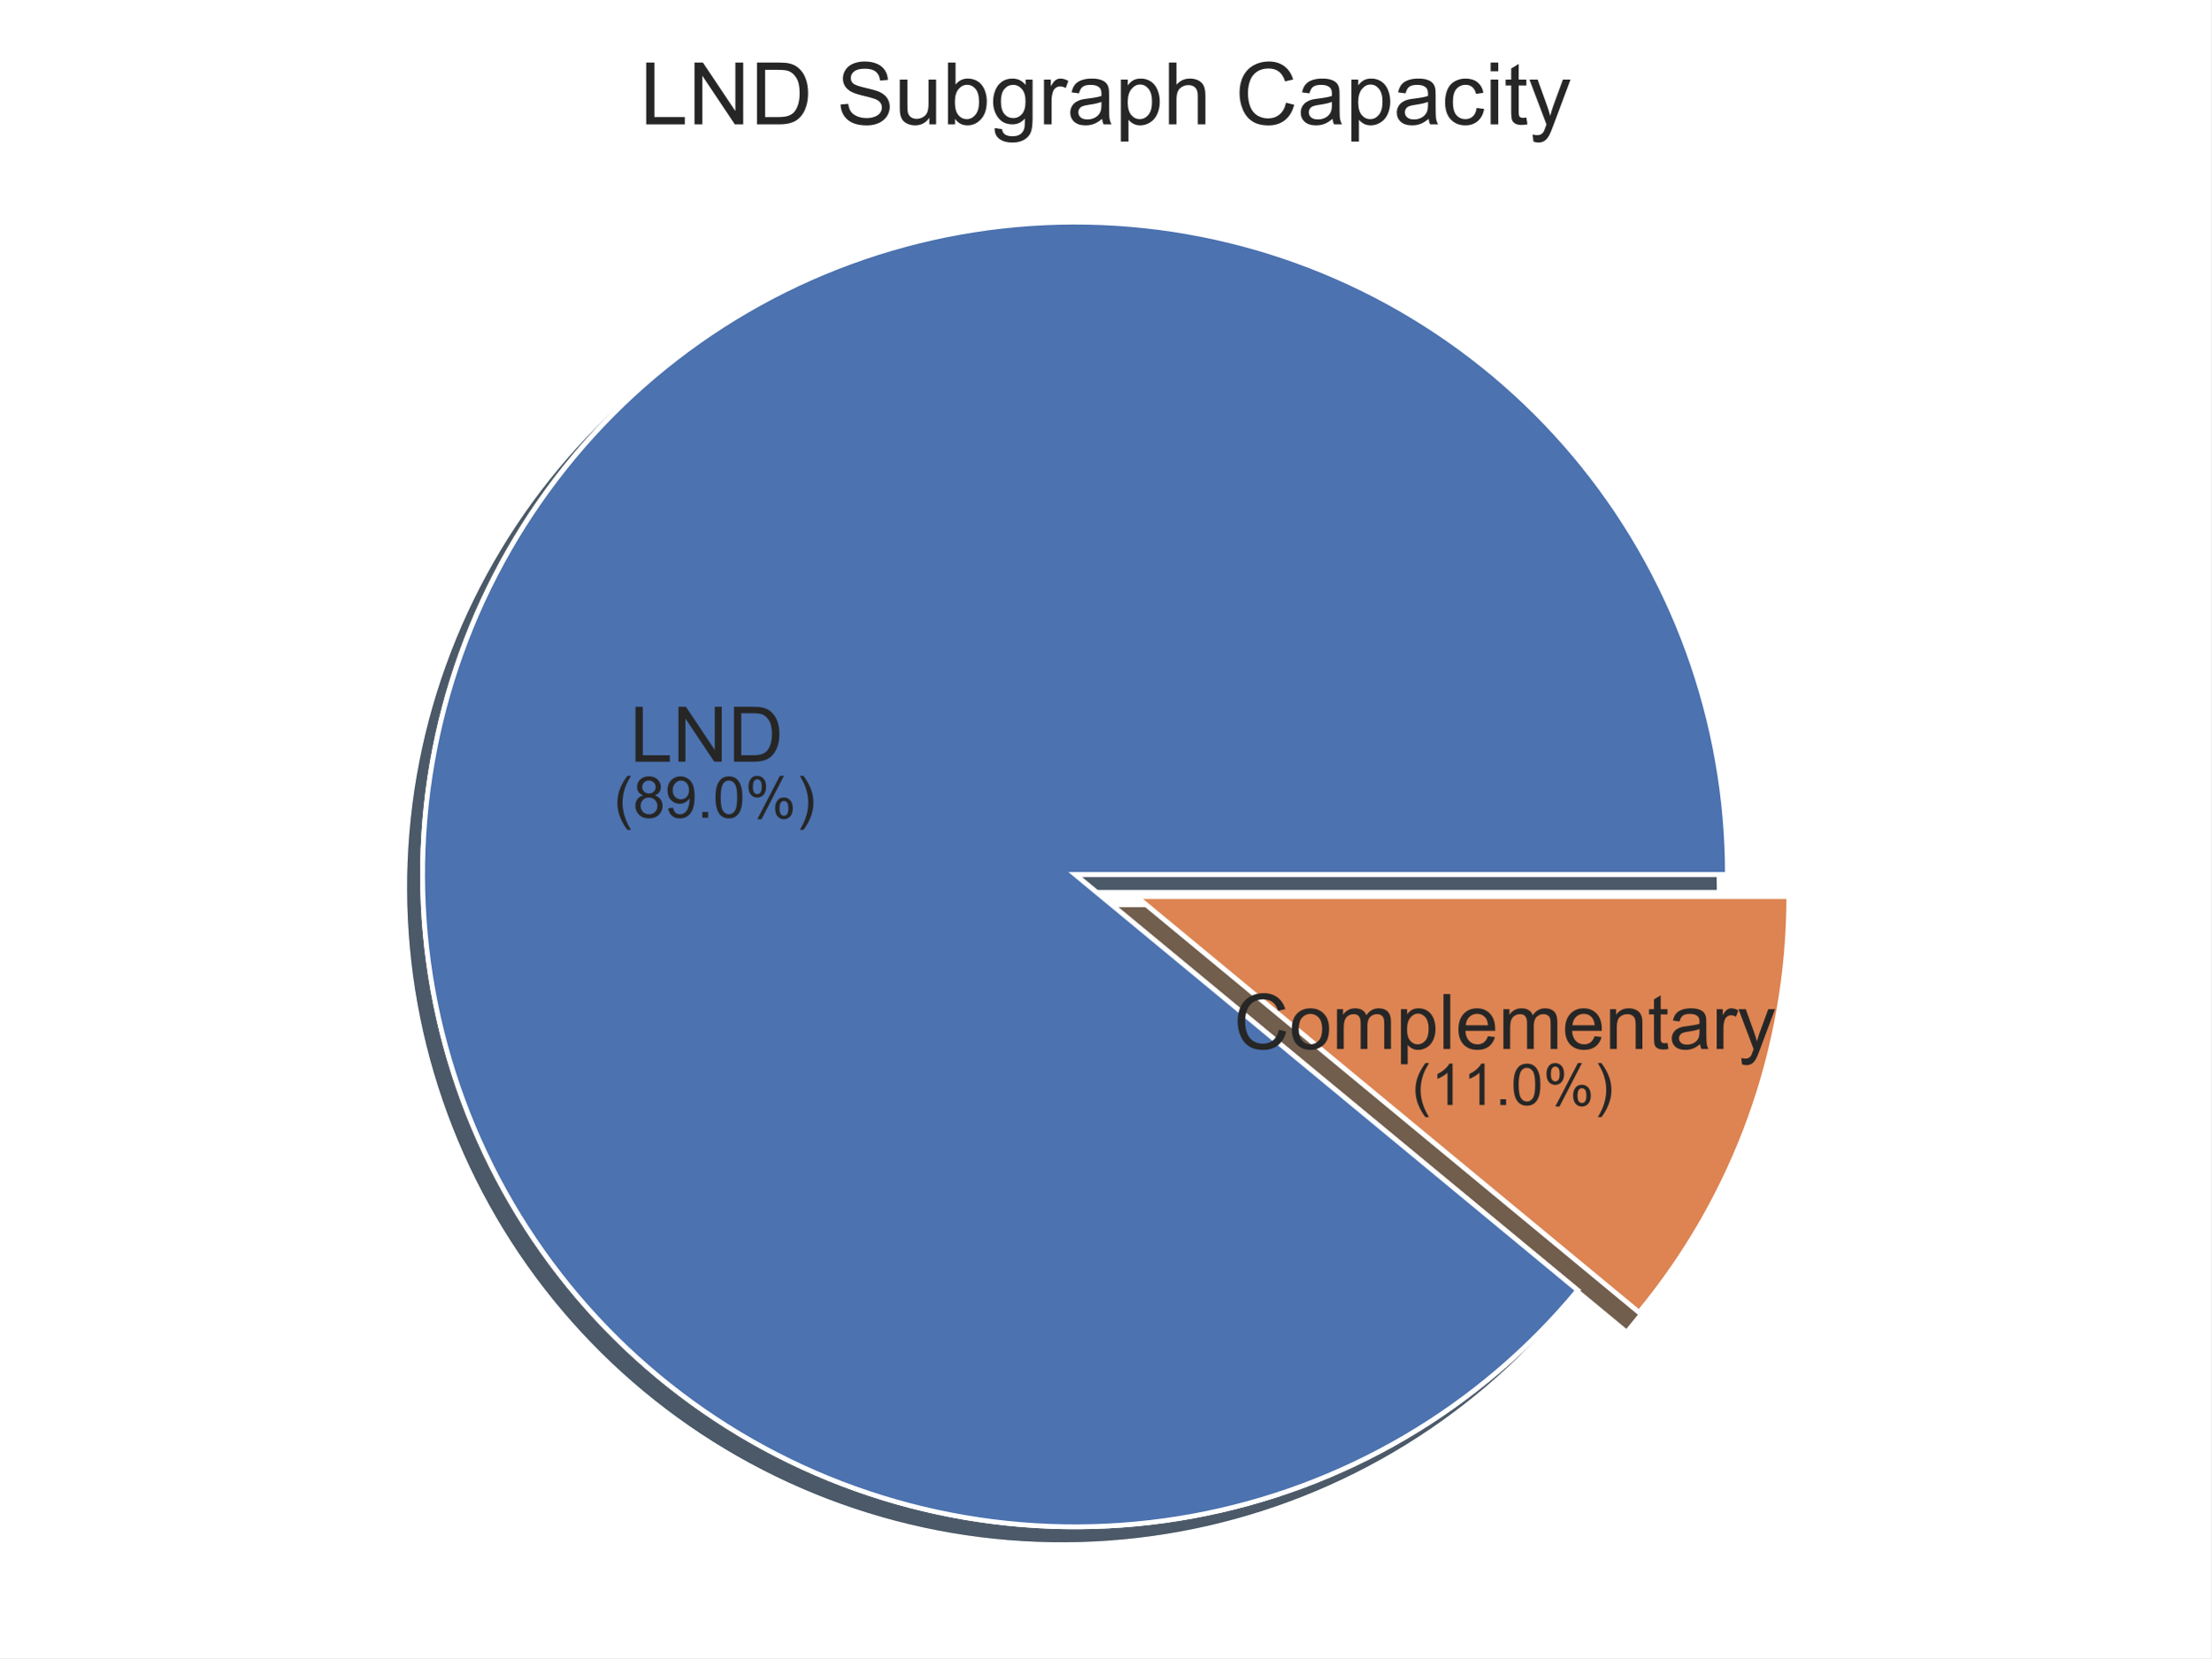
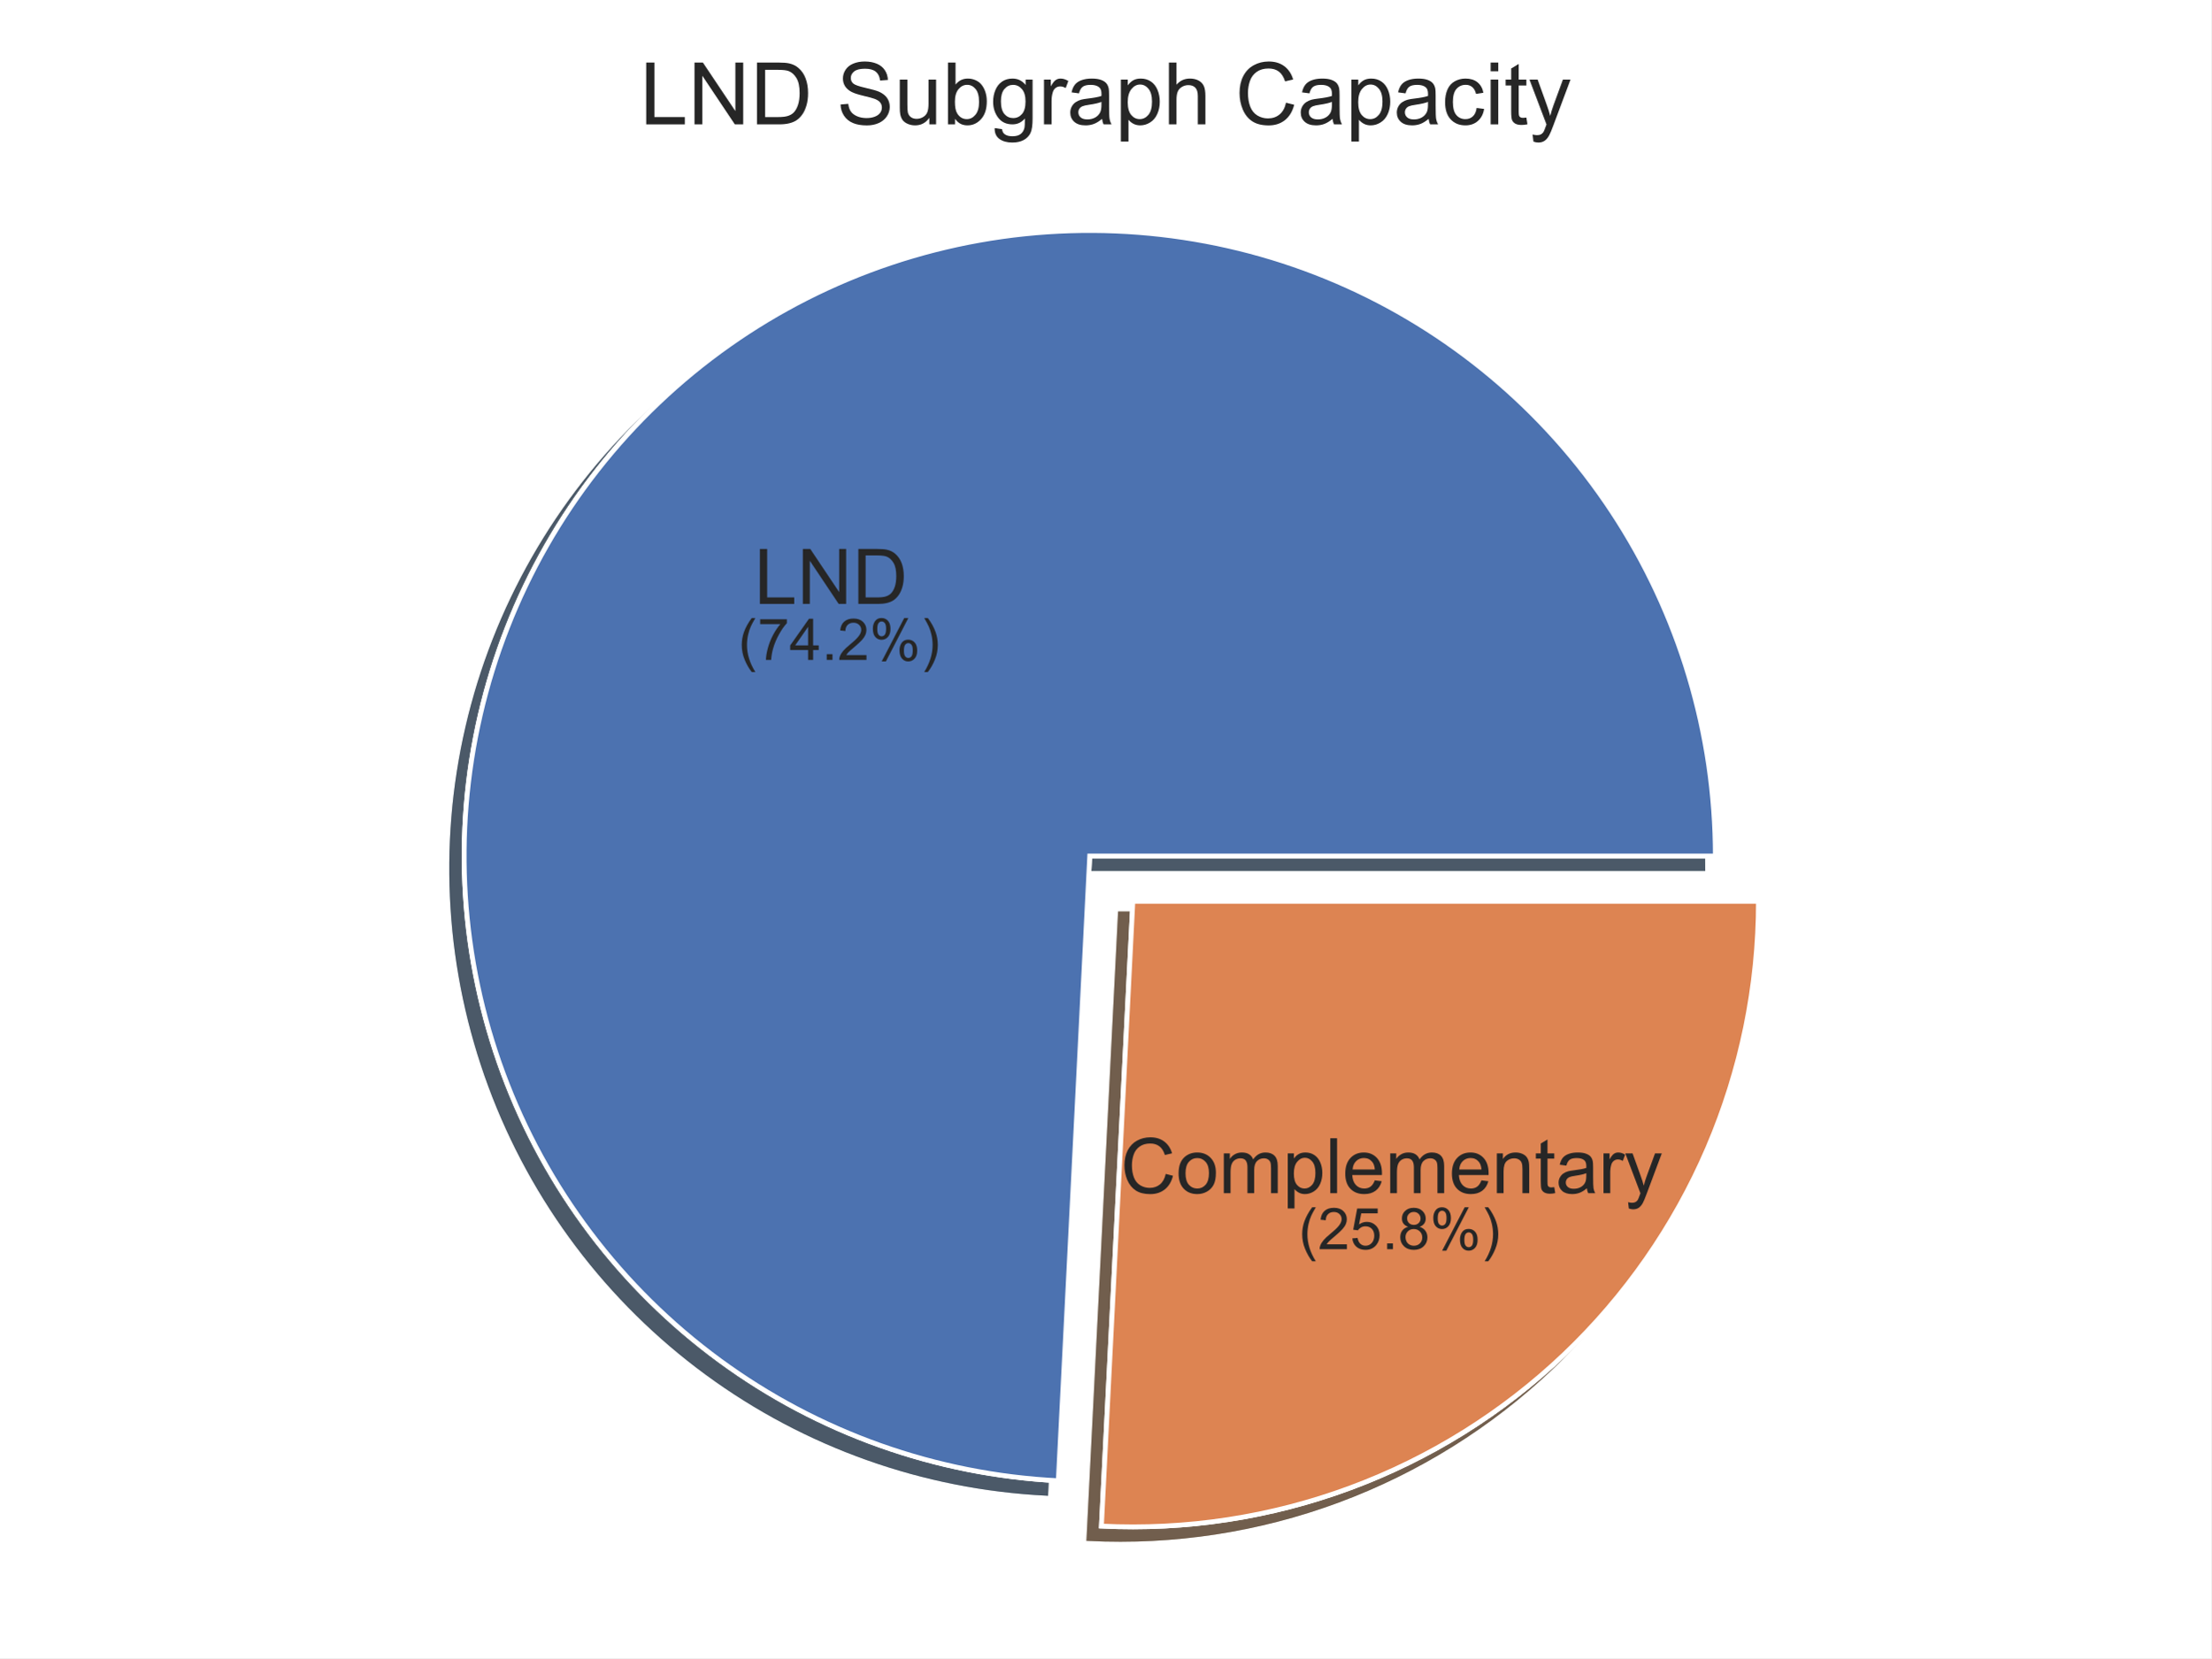
<svg xmlns="http://www.w3.org/2000/svg" xmlns:xlink="http://www.w3.org/1999/xlink" height="345.6pt" version="1.1" viewBox="0 0 460.8 345.6" width="460.8pt">
  <defs>
    <style type="text/css">
*{stroke-linecap:butt;stroke-linejoin:round;white-space:pre;}
  </style>
  </defs>
  <g id="figure_1">
    <g id="patch_1">
      <path d="M 0 345.6  L 460.8 345.6  L 460.8 0  L 0 0  z " style="fill:#ffffff;" />
    </g>
    <g id="axes_1">
      <g id="matplotlib.axis_1" />
      <g id="matplotlib.axis_2" />
      <g id="patch_2">
-         <path d="M 357.285 184.985  C 357.285 169.104 354.503 153.345 349.065 138.424  C 343.627 123.504 335.616 109.65 325.398 97.494  C 315.179 85.337 302.909 75.064 289.146 67.142  C 275.382 59.219 260.336 53.769 244.692 51.039  C 229.048 48.309 213.045 48.34 197.412 51.132  C 181.778 53.924 166.754 59.433 153.021 67.409  C 139.289 75.386 127.06 85.707 116.889 97.903  C 106.718 110.1 98.762 123.984 93.383 138.926  C 88.003 153.868 85.283 169.638 85.345 185.519  C 85.407 201.399 88.252 217.147 93.748 232.046  C 99.245 246.946 107.31 260.768 117.576 272.884  C 127.842 285 140.152 295.225 153.947 303.093  C 167.741 310.961 182.809 316.352 198.464 319.021  C 214.119 321.69 230.121 321.596 245.743 318.743  C 261.366 315.89 276.368 310.322 290.069 302.291  C 303.77 294.261 315.959 283.892 326.082 271.656  L 221.315 184.985  L 357.285 184.985  z " style="fill:#002235;opacity:0.5;stroke:#002235;stroke-linejoin:miter;" />
+         <path d="M 354.874 181.029  C 354.874 155.525 347.39 130.573 333.354 109.278  C 319.318 87.983 299.338 71.268 275.899 61.212  C 252.461 51.157 226.579 48.197 201.475 52.7  C 176.372 57.203 153.133 68.975 134.651 86.551  C 116.169 104.126 103.244 126.744 97.485 151.59  C 91.726 176.436 93.383 202.433 102.248 226.347  C 111.113 250.262 126.803 271.057 147.366 286.145  C 167.928 301.233 192.473 309.961 217.945 311.243  L 224.496 181.029  L 354.874 181.029  z " style="fill:#002235;opacity:0.5;stroke:#002235;stroke-linejoin:miter;" />
      </g>
      <g id="patch_3">
-         <path d="M 338.875 276.262  C 348.884 264.163 356.721 250.422 362.04 235.649  C 367.359 220.876 370.078 205.292 370.078 189.591  L 234.108 189.591  L 338.875 276.262  z " style="fill:#432b02;opacity:0.5;stroke:#432b02;stroke-linejoin:miter;" />
+         <path d="M 226.93 320.691  C 244.58 321.578 262.228 318.868 278.799 312.726  C 295.369 306.583 310.519 297.134 323.326 284.956  C 336.132 272.778 346.33 258.122 353.298 241.88  C 360.265 225.639 363.858 208.15 363.858 190.477  L 233.481 190.477  L 226.93 320.691  z " style="fill:#432b02;opacity:0.5;stroke:#432b02;stroke-linejoin:miter;" />
      </g>
      <g id="patch_4">
-         <path d="M 357.285 184.985  C 357.285 169.104 354.503 153.345 349.065 138.424  C 343.627 123.504 335.616 109.65 325.398 97.494  C 315.179 85.337 302.909 75.064 289.146 67.142  C 275.382 59.219 260.336 53.769 244.692 51.039  C 229.048 48.309 213.045 48.34 197.412 51.132  C 181.778 53.924 166.754 59.433 153.021 67.409  C 139.289 75.386 127.06 85.707 116.889 97.903  C 106.718 110.1 98.762 123.984 93.383 138.926  C 88.003 153.868 85.283 169.638 85.345 185.519  C 85.407 201.399 88.252 217.147 93.748 232.046  C 99.245 246.946 107.31 260.768 117.576 272.884  C 127.842 285 140.152 295.225 153.947 303.093  C 167.741 310.961 182.809 316.352 198.464 319.021  C 214.119 321.69 230.121 321.596 245.743 318.743  C 261.366 315.89 276.368 310.322 290.069 302.291  C 303.77 294.261 315.959 283.892 326.082 271.656  L 221.315 184.985  L 357.285 184.985  z " style="fill:#172235;opacity:0.5;stroke:#172235;stroke-linejoin:miter;" />
+         <path d="M 354.874 181.029  C 354.874 155.525 347.39 130.573 333.354 109.278  C 319.318 87.983 299.338 71.268 275.899 61.212  C 252.461 51.157 226.579 48.197 201.475 52.7  C 176.372 57.203 153.133 68.975 134.651 86.551  C 116.169 104.126 103.244 126.744 97.485 151.59  C 91.726 176.436 93.383 202.433 102.248 226.347  C 111.113 250.262 126.803 271.057 147.366 286.145  C 167.928 301.233 192.473 309.961 217.945 311.243  L 224.496 181.029  L 354.874 181.029  z " style="fill:#172235;opacity:0.5;stroke:#172235;stroke-linejoin:miter;" />
      </g>
      <g id="patch_5">
-         <path d="M 338.875 276.262  C 348.884 264.163 356.721 250.422 362.04 235.649  C 367.359 220.876 370.078 205.292 370.078 189.591  L 234.108 189.591  L 338.875 276.262  z " style="fill:#422819;opacity:0.5;stroke:#422819;stroke-linejoin:miter;" />
+         <path d="M 226.93 320.691  C 244.58 321.578 262.228 318.868 278.799 312.726  C 295.369 306.583 310.519 297.134 323.326 284.956  C 336.132 272.778 346.33 258.122 353.298 241.88  C 360.265 225.639 363.858 208.15 363.858 190.477  L 233.481 190.477  L 226.93 320.691  z " style="fill:#422819;opacity:0.5;stroke:#422819;stroke-linejoin:miter;" />
      </g>
      <g id="patch_6">
-         <path d="M 360.005 182.265  C 360.005 166.384 357.222 150.626 351.784 135.705  C 346.346 120.784 338.336 106.931 328.117 94.774  C 317.899 82.618 305.629 72.345 291.865 64.422  C 278.102 56.5 263.056 51.05 247.411 48.319  C 231.767 45.589 215.764 45.621 200.131 48.412  C 184.497 51.204 169.473 56.713 155.741 64.69  C 142.008 72.666 129.779 82.987 119.608 95.184  C 109.437 107.38 101.481 121.265 96.102 136.207  C 90.723 151.149 88.002 166.919 88.065 182.799  C 88.127 198.68 90.971 214.428 96.468 229.327  C 101.964 244.226 110.029 258.048 120.295 270.164  C 130.562 282.281 142.872 292.505 156.666 300.374  C 170.461 308.242 185.528 313.633 201.183 316.302  C 216.838 318.971 232.84 318.877 248.463 316.023  C 264.085 313.17 279.088 307.602 292.789 299.572  C 306.49 291.542 318.678 281.173 328.801 268.936  L 224.034 182.265  L 360.005 182.265  z " style="fill:#0173b2;stroke:#ffffff;stroke-linejoin:miter;" />
+         <path d="M 357.482 178.422  C 357.482 152.917 349.998 127.965 335.962 106.67  C 321.926 85.376 301.945 68.66 278.507 58.605  C 255.068 48.549 229.187 45.589 204.083 50.092  C 178.979 54.596 155.74 66.368 137.258 83.943  C 118.777 101.518 105.852 124.137 100.093 148.982  C 94.334 173.828 95.99 199.826 104.855 223.74  C 113.72 247.654 129.411 268.449 149.973 283.537  C 170.536 298.626 195.081 307.354 220.553 308.635  L 227.104 178.422  L 357.482 178.422  z " style="fill:#0173b2;stroke:#ffffff;stroke-linejoin:miter;" />
      </g>
      <g id="patch_7">
-         <path d="M 341.594 273.542  C 351.603 261.444 359.441 247.703 364.759 232.93  C 370.078 218.156 372.798 202.573 372.798 186.871  L 236.827 186.871  L 341.594 273.542  z " style="fill:#de8f05;stroke:#ffffff;stroke-linejoin:miter;" />
+         <path d="M 229.537 318.083  C 247.188 318.971 264.836 316.261 281.406 310.118  C 297.977 303.975 313.127 294.527 325.933 282.348  C 338.74 270.17 348.937 255.514 355.905 239.273  C 362.873 223.032 366.466 205.542 366.466 187.87  L 236.088 187.87  L 229.537 318.083  z " style="fill:#de8f05;stroke:#ffffff;stroke-linejoin:miter;" />
      </g>
      <g id="patch_8">
-         <path d="M 360.005 182.265  C 360.005 166.384 357.222 150.626 351.784 135.705  C 346.346 120.784 338.336 106.931 328.117 94.774  C 317.899 82.618 305.629 72.345 291.865 64.422  C 278.102 56.5 263.056 51.05 247.411 48.319  C 231.767 45.589 215.764 45.621 200.131 48.412  C 184.497 51.204 169.473 56.713 155.741 64.69  C 142.008 72.666 129.779 82.987 119.608 95.184  C 109.437 107.38 101.481 121.265 96.102 136.207  C 90.723 151.149 88.002 166.919 88.065 182.799  C 88.127 198.68 90.971 214.428 96.468 229.327  C 101.964 244.226 110.029 258.048 120.295 270.164  C 130.562 282.281 142.872 292.505 156.666 300.374  C 170.461 308.242 185.528 313.633 201.183 316.302  C 216.838 318.971 232.84 318.877 248.463 316.023  C 264.085 313.17 279.088 307.602 292.789 299.572  C 306.49 291.542 318.678 281.173 328.801 268.936  L 224.034 182.265  L 360.005 182.265  z " style="fill:#4c72b0;stroke:#ffffff;stroke-linejoin:miter;" />
+         <path d="M 357.482 178.422  C 357.482 152.917 349.998 127.965 335.962 106.67  C 321.926 85.376 301.945 68.66 278.507 58.605  C 255.068 48.549 229.187 45.589 204.083 50.092  C 178.979 54.596 155.74 66.368 137.258 83.943  C 118.777 101.518 105.852 124.137 100.093 148.982  C 94.334 173.828 95.99 199.826 104.855 223.74  C 113.72 247.654 129.411 268.449 149.973 283.537  C 170.536 298.626 195.081 307.354 220.553 308.635  L 227.104 178.422  L 357.482 178.422  z " style="fill:#4c72b0;stroke:#ffffff;stroke-linejoin:miter;" />
      </g>
      <g id="patch_9">
-         <path d="M 341.594 273.542  C 351.603 261.444 359.441 247.703 364.759 232.93  C 370.078 218.156 372.798 202.573 372.798 186.871  L 236.827 186.871  L 341.594 273.542  z " style="fill:#dd8452;stroke:#ffffff;stroke-linejoin:miter;" />
+         <path d="M 229.537 318.083  C 247.188 318.971 264.836 316.261 281.406 310.118  C 297.977 303.975 313.127 294.527 325.933 282.348  C 338.74 270.17 348.937 255.514 355.905 239.273  C 362.873 223.032 366.466 205.542 366.466 187.87  L 236.088 187.87  L 229.537 318.083  z " style="fill:#dd8452;stroke:#ffffff;stroke-linejoin:miter;" />
      </g>
      <g id="text_1">
        <defs>
          <path d="M 7.328 0  L 7.328 71.578  L 16.797 71.578  L 16.797 8.453  L 52.047 8.453  L 52.047 0  z " id="ArialMT-76" />
          <path d="M 7.625 0  L 7.625 71.578  L 17.328 71.578  L 54.938 15.375  L 54.938 71.578  L 64.016 71.578  L 64.016 0  L 54.297 0  L 16.703 56.25  L 16.703 0  z " id="ArialMT-78" />
          <path d="M 7.719 0  L 7.719 71.578  L 32.375 71.578  Q 40.719 71.578 45.125 70.562  Q 51.266 69.141 55.609 65.438  Q 61.281 60.641 64.078 53.188  Q 66.891 45.75 66.891 36.188  Q 66.891 28.031 64.984 21.734  Q 63.094 15.438 60.109 11.297  Q 57.125 7.172 53.578 4.797  Q 50.047 2.438 45.047 1.219  Q 40.047 0 33.547 0  z M 17.188 8.453  L 32.469 8.453  Q 39.547 8.453 43.578 9.766  Q 47.609 11.078 50 13.484  Q 53.375 16.844 55.25 22.531  Q 57.125 28.219 57.125 36.328  Q 57.125 47.562 53.438 53.594  Q 49.75 59.625 44.484 61.672  Q 40.672 63.141 32.234 63.141  L 17.188 63.141  z " id="ArialMT-68" />
        </defs>
-         <g style="fill:#262626;" transform="translate(131.2711 158.7666)scale(0.16 -0.16)">
+         <g style="fill:#262626;" transform="translate(157.1927 125.8708)scale(0.16 -0.16)">
          <use xlink:href="#ArialMT-76" />
          <use x="55.615" xlink:href="#ArialMT-78" />
          <use x="127.832" xlink:href="#ArialMT-68" />
        </g>
      </g>
      <g id="text_2">
        <defs>
          <path d="M 58.797 25.094  L 68.266 22.703  Q 65.281 11.031 57.547 4.906  Q 49.812 -1.219 38.625 -1.219  Q 27.047 -1.219 19.797 3.484  Q 12.547 8.203 8.766 17.141  Q 4.984 26.078 4.984 36.328  Q 4.984 47.516 9.25 55.828  Q 13.531 64.156 21.406 68.469  Q 29.297 72.797 38.766 72.797  Q 49.516 72.797 56.828 67.328  Q 64.156 61.859 67.047 51.953  L 57.719 49.75  Q 55.219 57.562 50.484 61.125  Q 45.75 64.703 38.578 64.703  Q 30.328 64.703 24.781 60.734  Q 19.234 56.781 16.984 50.109  Q 14.75 43.453 14.75 36.375  Q 14.75 27.25 17.406 20.438  Q 20.062 13.625 25.672 10.25  Q 31.297 6.891 37.844 6.891  Q 45.797 6.891 51.312 11.469  Q 56.844 16.062 58.797 25.094  z " id="ArialMT-67" />
          <path d="M 3.328 25.922  Q 3.328 40.328 11.328 47.266  Q 18.016 53.031 27.641 53.031  Q 38.328 53.031 45.109 46.016  Q 51.906 39.016 51.906 26.656  Q 51.906 16.656 48.906 10.906  Q 45.906 5.172 40.156 2  Q 34.422 -1.172 27.641 -1.172  Q 16.75 -1.172 10.031 5.812  Q 3.328 12.797 3.328 25.922  z M 12.359 25.922  Q 12.359 15.969 16.703 11.016  Q 21.047 6.062 27.641 6.062  Q 34.188 6.062 38.531 11.031  Q 42.875 16.016 42.875 26.219  Q 42.875 35.844 38.5 40.797  Q 34.125 45.75 27.641 45.75  Q 21.047 45.75 16.703 40.812  Q 12.359 35.891 12.359 25.922  z " id="ArialMT-111" />
          <path d="M 6.594 0  L 6.594 51.859  L 14.453 51.859  L 14.453 44.578  Q 16.891 48.391 20.938 50.703  Q 25 53.031 30.172 53.031  Q 35.938 53.031 39.625 50.641  Q 43.312 48.25 44.828 43.953  Q 50.984 53.031 60.844 53.031  Q 68.562 53.031 72.703 48.75  Q 76.859 44.484 76.859 35.594  L 76.859 0  L 68.109 0  L 68.109 32.672  Q 68.109 37.938 67.25 40.25  Q 66.406 42.578 64.156 43.984  Q 61.922 45.406 58.891 45.406  Q 53.422 45.406 49.797 41.766  Q 46.188 38.141 46.188 30.125  L 46.188 0  L 37.406 0  L 37.406 33.688  Q 37.406 39.547 35.25 42.469  Q 33.109 45.406 28.219 45.406  Q 24.516 45.406 21.359 43.453  Q 18.219 41.5 16.797 37.734  Q 15.375 33.984 15.375 26.906  L 15.375 0  z " id="ArialMT-109" />
          <path d="M 6.594 -19.875  L 6.594 51.859  L 14.594 51.859  L 14.594 45.125  Q 17.438 49.078 21 51.047  Q 24.562 53.031 29.641 53.031  Q 36.281 53.031 41.359 49.609  Q 46.438 46.188 49.016 39.953  Q 51.609 33.734 51.609 26.312  Q 51.609 18.359 48.75 11.984  Q 45.906 5.609 40.453 2.219  Q 35.016 -1.172 29 -1.172  Q 24.609 -1.172 21.109 0.688  Q 17.625 2.547 15.375 5.375  L 15.375 -19.875  z M 14.547 25.641  Q 14.547 15.625 18.594 10.844  Q 22.656 6.062 28.422 6.062  Q 34.281 6.062 38.453 11.016  Q 42.625 15.969 42.625 26.375  Q 42.625 36.281 38.547 41.203  Q 34.469 46.141 28.812 46.141  Q 23.188 46.141 18.859 40.891  Q 14.547 35.641 14.547 25.641  z " id="ArialMT-112" />
          <path d="M 6.391 0  L 6.391 71.578  L 15.188 71.578  L 15.188 0  z " id="ArialMT-108" />
          <path d="M 42.094 16.703  L 51.172 15.578  Q 49.031 7.625 43.219 3.219  Q 37.406 -1.172 28.375 -1.172  Q 17 -1.172 10.328 5.828  Q 3.656 12.844 3.656 25.484  Q 3.656 38.578 10.391 45.797  Q 17.141 53.031 27.875 53.031  Q 38.281 53.031 44.875 45.953  Q 51.469 38.875 51.469 26.031  Q 51.469 25.25 51.422 23.688  L 12.75 23.688  Q 13.234 15.141 17.578 10.594  Q 21.922 6.062 28.422 6.062  Q 33.25 6.062 36.672 8.594  Q 40.094 11.141 42.094 16.703  z M 13.234 30.906  L 42.188 30.906  Q 41.609 37.453 38.875 40.719  Q 34.672 45.797 27.984 45.797  Q 21.922 45.797 17.797 41.75  Q 13.672 37.703 13.234 30.906  z " id="ArialMT-101" />
          <path d="M 6.594 0  L 6.594 51.859  L 14.5 51.859  L 14.5 44.484  Q 20.219 53.031 31 53.031  Q 35.688 53.031 39.625 51.344  Q 43.562 49.656 45.516 46.922  Q 47.469 44.188 48.25 40.438  Q 48.734 37.984 48.734 31.891  L 48.734 0  L 39.938 0  L 39.938 31.547  Q 39.938 36.922 38.906 39.578  Q 37.891 42.234 35.281 43.812  Q 32.672 45.406 29.156 45.406  Q 23.531 45.406 19.453 41.844  Q 15.375 38.281 15.375 28.328  L 15.375 0  z " id="ArialMT-110" />
          <path d="M 25.781 7.859  L 27.047 0.094  Q 23.344 -0.688 20.406 -0.688  Q 15.625 -0.688 12.984 0.828  Q 10.359 2.344 9.281 4.812  Q 8.203 7.281 8.203 15.188  L 8.203 45.016  L 1.766 45.016  L 1.766 51.859  L 8.203 51.859  L 8.203 64.703  L 16.938 69.969  L 16.938 51.859  L 25.781 51.859  L 25.781 45.016  L 16.938 45.016  L 16.938 14.703  Q 16.938 10.938 17.406 9.859  Q 17.875 8.797 18.922 8.156  Q 19.969 7.516 21.922 7.516  Q 23.391 7.516 25.781 7.859  z " id="ArialMT-116" />
          <path d="M 40.438 6.391  Q 35.547 2.25 31.031 0.531  Q 26.516 -1.172 21.344 -1.172  Q 12.797 -1.172 8.203 3  Q 3.609 7.172 3.609 13.672  Q 3.609 17.484 5.344 20.625  Q 7.078 23.781 9.891 25.688  Q 12.703 27.594 16.219 28.562  Q 18.797 29.25 24.031 29.891  Q 34.672 31.156 39.703 32.906  Q 39.75 34.719 39.75 35.203  Q 39.75 40.578 37.25 42.781  Q 33.891 45.75 27.25 45.75  Q 21.047 45.75 18.094 43.578  Q 15.141 41.406 13.719 35.891  L 5.125 37.062  Q 6.297 42.578 8.984 45.969  Q 11.672 49.359 16.75 51.188  Q 21.828 53.031 28.516 53.031  Q 35.156 53.031 39.297 51.469  Q 43.453 49.906 45.406 47.531  Q 47.359 45.172 48.141 41.547  Q 48.578 39.312 48.578 33.453  L 48.578 21.734  Q 48.578 9.469 49.141 6.219  Q 49.703 2.984 51.375 0  L 42.188 0  Q 40.828 2.734 40.438 6.391  z M 39.703 26.031  Q 34.906 24.078 25.344 22.703  Q 19.922 21.922 17.672 20.938  Q 15.438 19.969 14.203 18.094  Q 12.984 16.219 12.984 13.922  Q 12.984 10.406 15.641 8.062  Q 18.312 5.719 23.438 5.719  Q 28.516 5.719 32.469 7.938  Q 36.422 10.156 38.281 14.016  Q 39.703 17 39.703 22.797  z " id="ArialMT-97" />
          <path d="M 6.5 0  L 6.5 51.859  L 14.406 51.859  L 14.406 44  Q 17.438 49.516 20 51.266  Q 22.562 53.031 25.641 53.031  Q 30.078 53.031 34.672 50.203  L 31.641 42.047  Q 28.422 43.953 25.203 43.953  Q 22.312 43.953 20.016 42.219  Q 17.719 40.484 16.75 37.406  Q 15.281 32.719 15.281 27.156  L 15.281 0  z " id="ArialMT-114" />
          <path d="M 6.203 -19.969  L 5.219 -11.719  Q 8.109 -12.5 10.25 -12.5  Q 13.188 -12.5 14.938 -11.516  Q 16.703 -10.547 17.828 -8.797  Q 18.656 -7.469 20.516 -2.25  Q 20.75 -1.516 21.297 -0.094  L 1.609 51.859  L 11.078 51.859  L 21.875 21.828  Q 23.969 16.109 25.641 9.812  Q 27.156 15.875 29.25 21.625  L 40.328 51.859  L 49.125 51.859  L 29.391 -0.875  Q 26.219 -9.422 24.469 -12.641  Q 22.125 -17 19.094 -19.016  Q 16.062 -21.047 11.859 -21.047  Q 9.328 -21.047 6.203 -19.969  z " id="ArialMT-121" />
        </defs>
-         <g style="fill:#262626;" transform="translate(257.1253 218.6462)scale(0.16 -0.16)">
+         <g style="fill:#262626;" transform="translate(233.534 248.697)scale(0.16 -0.16)">
          <use xlink:href="#ArialMT-67" />
          <use x="72.217" xlink:href="#ArialMT-111" />
          <use x="127.832" xlink:href="#ArialMT-109" />
          <use x="211.133" xlink:href="#ArialMT-112" />
          <use x="266.748" xlink:href="#ArialMT-108" />
          <use x="288.965" xlink:href="#ArialMT-101" />
          <use x="344.58" xlink:href="#ArialMT-109" />
          <use x="427.881" xlink:href="#ArialMT-101" />
          <use x="483.496" xlink:href="#ArialMT-110" />
          <use x="539.111" xlink:href="#ArialMT-116" />
          <use x="566.895" xlink:href="#ArialMT-97" />
          <use x="622.51" xlink:href="#ArialMT-114" />
          <use x="655.811" xlink:href="#ArialMT-121" />
        </g>
      </g>
      <g id="text_3">
-         <g style="fill:#262626;" transform="translate(147.2748 144.8822)scale(0.12 -0.12)" />
-         <g style="fill:#262626;" transform="translate(147.2748 157.5744)scale(0.12 -0.12)" />
+         <g style="fill:#262626;" transform="translate(173.1965 111.9864)scale(0.12 -0.12)" />
+         <g style="fill:#262626;" transform="translate(173.1965 124.6787)scale(0.12 -0.12)" />
        <defs>
          <path id="ArialMT-32" />
          <path d="M 23.391 -21.047  Q 16.109 -11.859 11.078 0.438  Q 6.062 12.75 6.062 25.922  Q 6.062 37.547 9.812 48.188  Q 14.203 60.547 23.391 72.797  L 29.688 72.797  Q 23.781 62.641 21.875 58.297  Q 18.891 51.562 17.188 44.234  Q 15.094 35.109 15.094 25.875  Q 15.094 2.391 29.688 -21.047  z " id="ArialMT-40" />
-           <path d="M 17.672 38.812  Q 12.203 40.828 9.562 44.531  Q 6.938 48.25 6.938 53.422  Q 6.938 61.234 12.547 66.547  Q 18.172 71.875 27.484 71.875  Q 36.859 71.875 42.578 66.422  Q 48.297 60.984 48.297 53.172  Q 48.297 48.188 45.672 44.5  Q 43.062 40.828 37.75 38.812  Q 44.344 36.672 47.781 31.875  Q 51.219 27.094 51.219 20.453  Q 51.219 11.281 44.719 5.031  Q 38.234 -1.219 27.641 -1.219  Q 17.047 -1.219 10.547 5.047  Q 4.047 11.328 4.047 20.703  Q 4.047 27.688 7.594 32.391  Q 11.141 37.109 17.672 38.812  z M 15.922 53.719  Q 15.922 48.641 19.188 45.406  Q 22.469 42.188 27.688 42.188  Q 32.766 42.188 36.016 45.375  Q 39.266 48.578 39.266 53.219  Q 39.266 58.062 35.906 61.359  Q 32.562 64.656 27.594 64.656  Q 22.562 64.656 19.234 61.422  Q 15.922 58.203 15.922 53.719  z M 13.094 20.656  Q 13.094 16.891 14.875 13.375  Q 16.656 9.859 20.172 7.922  Q 23.688 6 27.734 6  Q 34.031 6 38.125 10.047  Q 42.234 14.109 42.234 20.359  Q 42.234 26.703 38.016 30.859  Q 33.797 35.016 27.438 35.016  Q 21.234 35.016 17.156 30.906  Q 13.094 26.812 13.094 20.656  z " id="ArialMT-56" />
-           <path d="M 5.469 16.547  L 13.922 17.328  Q 14.984 11.375 18.016 8.688  Q 21.047 6 25.781 6  Q 29.828 6 32.875 7.859  Q 35.938 9.719 37.891 12.812  Q 39.844 15.922 41.156 21.188  Q 42.484 26.469 42.484 31.938  Q 42.484 32.516 42.438 33.688  Q 39.797 29.5 35.234 26.875  Q 30.672 24.266 25.344 24.266  Q 16.453 24.266 10.297 30.703  Q 4.156 37.156 4.156 47.703  Q 4.156 58.594 10.578 65.234  Q 17 71.875 26.656 71.875  Q 33.641 71.875 39.422 68.109  Q 45.219 64.359 48.219 57.391  Q 51.219 50.438 51.219 37.25  Q 51.219 23.531 48.234 15.406  Q 45.266 7.281 39.375 3.031  Q 33.5 -1.219 25.594 -1.219  Q 17.188 -1.219 11.859 3.438  Q 6.547 8.109 5.469 16.547  z M 41.453 48.141  Q 41.453 55.719 37.422 60.156  Q 33.406 64.594 27.734 64.594  Q 21.875 64.594 17.531 59.812  Q 13.188 55.031 13.188 47.406  Q 13.188 40.578 17.312 36.297  Q 21.438 32.031 27.484 32.031  Q 33.594 32.031 37.516 36.297  Q 41.453 40.578 41.453 48.141  z " id="ArialMT-57" />
+           <path d="M 4.734 62.203  L 4.734 70.656  L 51.078 70.656  L 51.078 63.812  Q 44.234 56.547 37.516 44.484  Q 30.812 32.422 27.156 19.672  Q 24.516 10.688 23.781 0  L 14.75 0  Q 14.891 8.453 18.062 20.406  Q 21.234 32.375 27.172 43.484  Q 33.109 54.594 39.797 62.203  z " id="ArialMT-55" />
+           <path d="M 32.328 0  L 32.328 17.141  L 1.266 17.141  L 1.266 25.203  L 33.938 71.578  L 41.109 71.578  L 41.109 25.203  L 50.781 25.203  L 50.781 17.141  L 41.109 17.141  L 41.109 0  z M 32.328 25.203  L 32.328 57.469  L 9.906 25.203  z " id="ArialMT-52" />
          <path d="M 9.078 0  L 9.078 10.016  L 19.094 10.016  L 19.094 0  z " id="ArialMT-46" />
-           <path d="M 4.156 35.297  Q 4.156 48 6.766 55.734  Q 9.375 63.484 14.516 67.672  Q 19.672 71.875 27.484 71.875  Q 33.25 71.875 37.594 69.547  Q 41.938 67.234 44.766 62.859  Q 47.609 58.5 49.219 52.219  Q 50.828 45.953 50.828 35.297  Q 50.828 22.703 48.234 14.969  Q 45.656 7.234 40.5 3  Q 35.359 -1.219 27.484 -1.219  Q 17.141 -1.219 11.234 6.203  Q 4.156 15.141 4.156 35.297  z M 13.188 35.297  Q 13.188 17.672 17.312 11.828  Q 21.438 6 27.484 6  Q 33.547 6 37.672 11.859  Q 41.797 17.719 41.797 35.297  Q 41.797 52.984 37.672 58.781  Q 33.547 64.594 27.391 64.594  Q 21.344 64.594 17.719 59.469  Q 13.188 52.938 13.188 35.297  z " id="ArialMT-48" />
+           <path d="M 50.344 8.453  L 50.344 0  L 3.031 0  Q 2.938 3.172 4.047 6.109  Q 5.859 10.938 9.828 15.625  Q 13.812 20.312 21.344 26.469  Q 33.016 36.031 37.109 41.625  Q 41.219 47.219 41.219 52.203  Q 41.219 57.422 37.469 61  Q 33.734 64.594 27.734 64.594  Q 21.391 64.594 17.578 60.781  Q 13.766 56.984 13.719 50.25  L 4.688 51.172  Q 5.609 61.281 11.656 66.578  Q 17.719 71.875 27.938 71.875  Q 38.234 71.875 44.234 66.156  Q 50.25 60.453 50.25 52  Q 50.25 47.703 48.484 43.547  Q 46.734 39.406 42.656 34.812  Q 38.578 30.219 29.109 22.219  Q 21.188 15.578 18.938 13.203  Q 16.703 10.844 15.234 8.453  z " id="ArialMT-50" />
          <path d="M 5.812 54.391  Q 5.812 62.062 9.672 67.422  Q 13.531 72.797 20.844 72.797  Q 27.594 72.797 32 67.984  Q 36.422 63.188 36.422 53.859  Q 36.422 44.781 31.953 39.875  Q 27.484 34.969 20.953 34.969  Q 14.453 34.969 10.125 39.797  Q 5.812 44.625 5.812 54.391  z M 21.094 66.75  Q 17.828 66.75 15.656 63.906  Q 13.484 61.078 13.484 53.516  Q 13.484 46.625 15.672 43.812  Q 17.875 41.016 21.094 41.016  Q 24.422 41.016 26.594 43.844  Q 28.766 46.688 28.766 54.203  Q 28.766 61.141 26.562 63.938  Q 24.359 66.75 21.094 66.75  z M 21.141 -2.641  L 60.297 72.797  L 67.438 72.797  L 28.422 -2.641  z M 52.094 16.797  Q 52.094 24.516 55.953 29.859  Q 59.812 35.203 67.188 35.203  Q 73.922 35.203 78.344 30.391  Q 82.766 25.594 82.766 16.266  Q 82.766 7.172 78.297 2.266  Q 73.828 -2.641 67.234 -2.641  Q 60.75 -2.641 56.422 2.219  Q 52.094 7.078 52.094 16.797  z M 67.438 29.156  Q 64.109 29.156 61.938 26.312  Q 59.766 23.484 59.766 15.922  Q 59.766 9.078 61.953 6.25  Q 64.156 3.422 67.391 3.422  Q 70.75 3.422 72.922 6.25  Q 75.094 9.078 75.094 16.609  Q 75.094 23.531 72.891 26.344  Q 70.703 29.156 67.438 29.156  z " id="ArialMT-37" />
          <path d="M 12.359 -21.047  L 6.062 -21.047  Q 20.656 2.391 20.656 25.875  Q 20.656 35.062 18.562 44.094  Q 16.891 51.422 13.922 58.156  Q 12.016 62.547 6.062 72.797  L 12.359 72.797  Q 21.531 60.547 25.922 48.188  Q 29.688 37.547 29.688 25.922  Q 29.688 12.75 24.625 0.438  Q 19.578 -11.859 12.359 -21.047  z " id="ArialMT-41" />
        </defs>
-         <g style="fill:#262626;" transform="translate(124.6004 170.4422)scale(0.12 -0.12)">
+         <g style="fill:#262626;" transform="translate(150.5221 137.5464)scale(0.12 -0.12)">
          <use xlink:href="#ArialMT-32" />
          <use x="27.783" xlink:href="#ArialMT-40" />
-           <use x="61.084" xlink:href="#ArialMT-56" />
-           <use x="116.699" xlink:href="#ArialMT-57" />
+           <use x="61.084" xlink:href="#ArialMT-55" />
+           <use x="116.699" xlink:href="#ArialMT-52" />
          <use x="172.314" xlink:href="#ArialMT-46" />
-           <use x="200.098" xlink:href="#ArialMT-48" />
+           <use x="200.098" xlink:href="#ArialMT-50" />
          <use x="255.713" xlink:href="#ArialMT-37" />
          <use x="344.629" xlink:href="#ArialMT-41" />
        </g>
      </g>
      <g id="text_4">
-         <g style="fill:#262626;" transform="translate(313.5865 204.7581)scale(0.12 -0.12)" />
-         <g style="fill:#262626;" transform="translate(313.5865 217.4503)scale(0.12 -0.12)" />
+         <g style="fill:#262626;" transform="translate(289.9952 234.8089)scale(0.12 -0.12)" />
+         <g style="fill:#262626;" transform="translate(289.9952 247.5011)scale(0.12 -0.12)" />
        <defs>
-           <path d="M 37.25 0  L 28.469 0  L 28.469 56  Q 25.297 52.984 20.141 49.953  Q 14.984 46.922 10.891 45.406  L 10.891 53.906  Q 18.266 57.375 23.781 62.297  Q 29.297 67.234 31.594 71.875  L 37.25 71.875  z " id="ArialMT-49" />
+           <path d="M 4.156 18.75  L 13.375 19.531  Q 14.406 12.797 18.141 9.391  Q 21.875 6 27.156 6  Q 33.5 6 37.891 10.781  Q 42.281 15.578 42.281 23.484  Q 42.281 31 38.062 35.344  Q 33.844 39.703 27 39.703  Q 22.75 39.703 19.328 37.766  Q 15.922 35.844 13.969 32.766  L 5.719 33.844  L 12.641 70.609  L 48.25 70.609  L 48.25 62.203  L 19.672 62.203  L 15.828 42.969  Q 22.266 47.469 29.344 47.469  Q 38.719 47.469 45.156 40.969  Q 51.609 34.469 51.609 24.266  Q 51.609 14.547 45.953 7.469  Q 39.062 -1.219 27.156 -1.219  Q 17.391 -1.219 11.203 4.25  Q 5.031 9.719 4.156 18.75  z " id="ArialMT-53" />
+           <path d="M 17.672 38.812  Q 12.203 40.828 9.562 44.531  Q 6.938 48.25 6.938 53.422  Q 6.938 61.234 12.547 66.547  Q 18.172 71.875 27.484 71.875  Q 36.859 71.875 42.578 66.422  Q 48.297 60.984 48.297 53.172  Q 48.297 48.188 45.672 44.5  Q 43.062 40.828 37.75 38.812  Q 44.344 36.672 47.781 31.875  Q 51.219 27.094 51.219 20.453  Q 51.219 11.281 44.719 5.031  Q 38.234 -1.219 27.641 -1.219  Q 17.047 -1.219 10.547 5.047  Q 4.047 11.328 4.047 20.703  Q 4.047 27.688 7.594 32.391  Q 11.141 37.109 17.672 38.812  z M 15.922 53.719  Q 15.922 48.641 19.188 45.406  Q 22.469 42.188 27.688 42.188  Q 32.766 42.188 36.016 45.375  Q 39.266 48.578 39.266 53.219  Q 39.266 58.062 35.906 61.359  Q 32.562 64.656 27.594 64.656  Q 22.562 64.656 19.234 61.422  Q 15.922 58.203 15.922 53.719  z M 13.094 20.656  Q 13.094 16.891 14.875 13.375  Q 16.656 9.859 20.172 7.922  Q 23.688 6 27.734 6  Q 34.031 6 38.125 10.047  Q 42.234 14.109 42.234 20.359  Q 42.234 26.703 38.016 30.859  Q 33.797 35.016 27.438 35.016  Q 21.234 35.016 17.156 30.906  Q 13.094 26.812 13.094 20.656  z " id="ArialMT-56" />
        </defs>
-         <g style="fill:#262626;" transform="translate(290.9187 230.3181)scale(0.12 -0.12)">
+         <g style="fill:#262626;" transform="translate(267.3209 260.3689)scale(0.12 -0.12)">
          <use xlink:href="#ArialMT-32" />
          <use x="27.783" xlink:href="#ArialMT-40" />
-           <use x="61.084" xlink:href="#ArialMT-49" />
-           <use x="116.59" xlink:href="#ArialMT-49" />
-           <use x="172.205" xlink:href="#ArialMT-46" />
-           <use x="199.988" xlink:href="#ArialMT-48" />
-           <use x="255.604" xlink:href="#ArialMT-37" />
-           <use x="344.52" xlink:href="#ArialMT-41" />
+           <use x="61.084" xlink:href="#ArialMT-50" />
+           <use x="116.699" xlink:href="#ArialMT-53" />
+           <use x="172.314" xlink:href="#ArialMT-46" />
+           <use x="200.098" xlink:href="#ArialMT-56" />
+           <use x="255.713" xlink:href="#ArialMT-37" />
+           <use x="344.629" xlink:href="#ArialMT-41" />
        </g>
      </g>
      <g id="text_5">
        <defs>
          <path d="M 4.5 23  L 13.422 23.781  Q 14.062 18.406 16.375 14.969  Q 18.703 11.531 23.578 9.406  Q 28.469 7.281 34.578 7.281  Q 39.984 7.281 44.141 8.891  Q 48.297 10.5 50.312 13.297  Q 52.344 16.109 52.344 19.438  Q 52.344 22.797 50.391 25.312  Q 48.438 27.828 43.953 29.547  Q 41.062 30.672 31.203 33.031  Q 21.344 35.406 17.391 37.5  Q 12.25 40.188 9.734 44.156  Q 7.234 48.141 7.234 53.078  Q 7.234 58.5 10.297 63.203  Q 13.375 67.922 19.281 70.359  Q 25.203 72.797 32.422 72.797  Q 40.375 72.797 46.453 70.234  Q 52.547 67.672 55.812 62.688  Q 59.078 57.719 59.328 51.422  L 50.25 50.734  Q 49.516 57.516 45.281 60.984  Q 41.062 64.453 32.812 64.453  Q 24.219 64.453 20.281 61.297  Q 16.359 58.156 16.359 53.719  Q 16.359 49.859 19.141 47.359  Q 21.875 44.875 33.422 42.266  Q 44.969 39.656 49.266 37.703  Q 55.516 34.812 58.484 30.391  Q 61.469 25.984 61.469 20.219  Q 61.469 14.5 58.203 9.438  Q 54.938 4.391 48.797 1.578  Q 42.672 -1.219 35.016 -1.219  Q 25.297 -1.219 18.719 1.609  Q 12.156 4.438 8.422 10.125  Q 4.688 15.828 4.5 23  z " id="ArialMT-83" />
          <path d="M 40.578 0  L 40.578 7.625  Q 34.516 -1.172 24.125 -1.172  Q 19.531 -1.172 15.547 0.578  Q 11.578 2.344 9.641 5  Q 7.719 7.672 6.938 11.531  Q 6.391 14.109 6.391 19.734  L 6.391 51.859  L 15.188 51.859  L 15.188 23.094  Q 15.188 16.219 15.719 13.812  Q 16.547 10.359 19.234 8.375  Q 21.922 6.391 25.875 6.391  Q 29.828 6.391 33.297 8.422  Q 36.766 10.453 38.203 13.938  Q 39.656 17.438 39.656 24.078  L 39.656 51.859  L 48.438 51.859  L 48.438 0  z " id="ArialMT-117" />
          <path d="M 14.703 0  L 6.547 0  L 6.547 71.578  L 15.328 71.578  L 15.328 46.047  Q 20.906 53.031 29.547 53.031  Q 34.328 53.031 38.594 51.094  Q 42.875 49.172 45.625 45.672  Q 48.391 42.188 49.953 37.25  Q 51.516 32.328 51.516 26.703  Q 51.516 13.375 44.922 6.094  Q 38.328 -1.172 29.109 -1.172  Q 19.922 -1.172 14.703 6.5  z M 14.594 26.312  Q 14.594 17 17.141 12.844  Q 21.297 6.062 28.375 6.062  Q 34.125 6.062 38.328 11.062  Q 42.531 16.062 42.531 25.984  Q 42.531 36.141 38.5 40.969  Q 34.469 45.797 28.766 45.797  Q 23 45.797 18.797 40.797  Q 14.594 35.797 14.594 26.312  z " id="ArialMT-98" />
          <path d="M 4.984 -4.297  L 13.531 -5.562  Q 14.062 -9.516 16.5 -11.328  Q 19.781 -13.766 25.438 -13.766  Q 31.547 -13.766 34.859 -11.328  Q 38.188 -8.891 39.359 -4.5  Q 40.047 -1.812 39.984 6.781  Q 34.234 0 25.641 0  Q 14.938 0 9.078 7.719  Q 3.219 15.438 3.219 26.219  Q 3.219 33.641 5.906 39.906  Q 8.594 46.188 13.688 49.609  Q 18.797 53.031 25.688 53.031  Q 34.859 53.031 40.828 45.609  L 40.828 51.859  L 48.922 51.859  L 48.922 7.031  Q 48.922 -5.078 46.453 -10.125  Q 44 -15.188 38.641 -18.109  Q 33.297 -21.047 25.484 -21.047  Q 16.219 -21.047 10.5 -16.875  Q 4.781 -12.703 4.984 -4.297  z M 12.25 26.859  Q 12.25 16.656 16.297 11.969  Q 20.359 7.281 26.469 7.281  Q 32.516 7.281 36.609 11.938  Q 40.719 16.609 40.719 26.562  Q 40.719 36.078 36.5 40.906  Q 32.281 45.75 26.312 45.75  Q 20.453 45.75 16.344 40.984  Q 12.25 36.234 12.25 26.859  z " id="ArialMT-103" />
          <path d="M 6.594 0  L 6.594 71.578  L 15.375 71.578  L 15.375 45.906  Q 21.531 53.031 30.906 53.031  Q 36.672 53.031 40.922 50.75  Q 45.172 48.484 47 44.484  Q 48.828 40.484 48.828 32.859  L 48.828 0  L 40.047 0  L 40.047 32.859  Q 40.047 39.453 37.188 42.453  Q 34.328 45.453 29.109 45.453  Q 25.203 45.453 21.75 43.422  Q 18.312 41.406 16.844 37.938  Q 15.375 34.469 15.375 28.375  L 15.375 0  z " id="ArialMT-104" />
          <path d="M 40.438 19  L 49.078 17.875  Q 47.656 8.938 41.812 3.875  Q 35.984 -1.172 27.484 -1.172  Q 16.844 -1.172 10.375 5.781  Q 3.906 12.75 3.906 25.734  Q 3.906 34.125 6.688 40.422  Q 9.469 46.734 15.156 49.875  Q 20.844 53.031 27.547 53.031  Q 35.984 53.031 41.359 48.75  Q 46.734 44.484 48.25 36.625  L 39.703 35.297  Q 38.484 40.531 35.375 43.156  Q 32.281 45.797 27.875 45.797  Q 21.234 45.797 17.078 41.031  Q 12.938 36.281 12.938 25.984  Q 12.938 15.531 16.938 10.797  Q 20.953 6.062 27.391 6.062  Q 32.562 6.062 36.031 9.234  Q 39.5 12.406 40.438 19  z " id="ArialMT-99" />
          <path d="M 6.641 61.469  L 6.641 71.578  L 15.438 71.578  L 15.438 61.469  z M 6.641 0  L 6.641 51.859  L 15.438 51.859  L 15.438 0  z " id="ArialMT-105" />
        </defs>
        <g style="fill:#262626;" transform="translate(133.3519 25.92)scale(0.18 -0.18)">
          <use xlink:href="#ArialMT-76" />
          <use x="55.615" xlink:href="#ArialMT-78" />
          <use x="127.832" xlink:href="#ArialMT-68" />
          <use x="200.049" xlink:href="#ArialMT-32" />
          <use x="227.832" xlink:href="#ArialMT-83" />
          <use x="294.531" xlink:href="#ArialMT-117" />
          <use x="350.146" xlink:href="#ArialMT-98" />
          <use x="405.762" xlink:href="#ArialMT-103" />
          <use x="461.377" xlink:href="#ArialMT-114" />
          <use x="494.678" xlink:href="#ArialMT-97" />
          <use x="550.293" xlink:href="#ArialMT-112" />
          <use x="605.908" xlink:href="#ArialMT-104" />
          <use x="661.523" xlink:href="#ArialMT-32" />
          <use x="689.307" xlink:href="#ArialMT-67" />
          <use x="761.523" xlink:href="#ArialMT-97" />
          <use x="817.139" xlink:href="#ArialMT-112" />
          <use x="872.754" xlink:href="#ArialMT-97" />
          <use x="928.369" xlink:href="#ArialMT-99" />
          <use x="978.369" xlink:href="#ArialMT-105" />
          <use x="1000.586" xlink:href="#ArialMT-116" />
          <use x="1028.369" xlink:href="#ArialMT-121" />
        </g>
      </g>
    </g>
  </g>
</svg>
